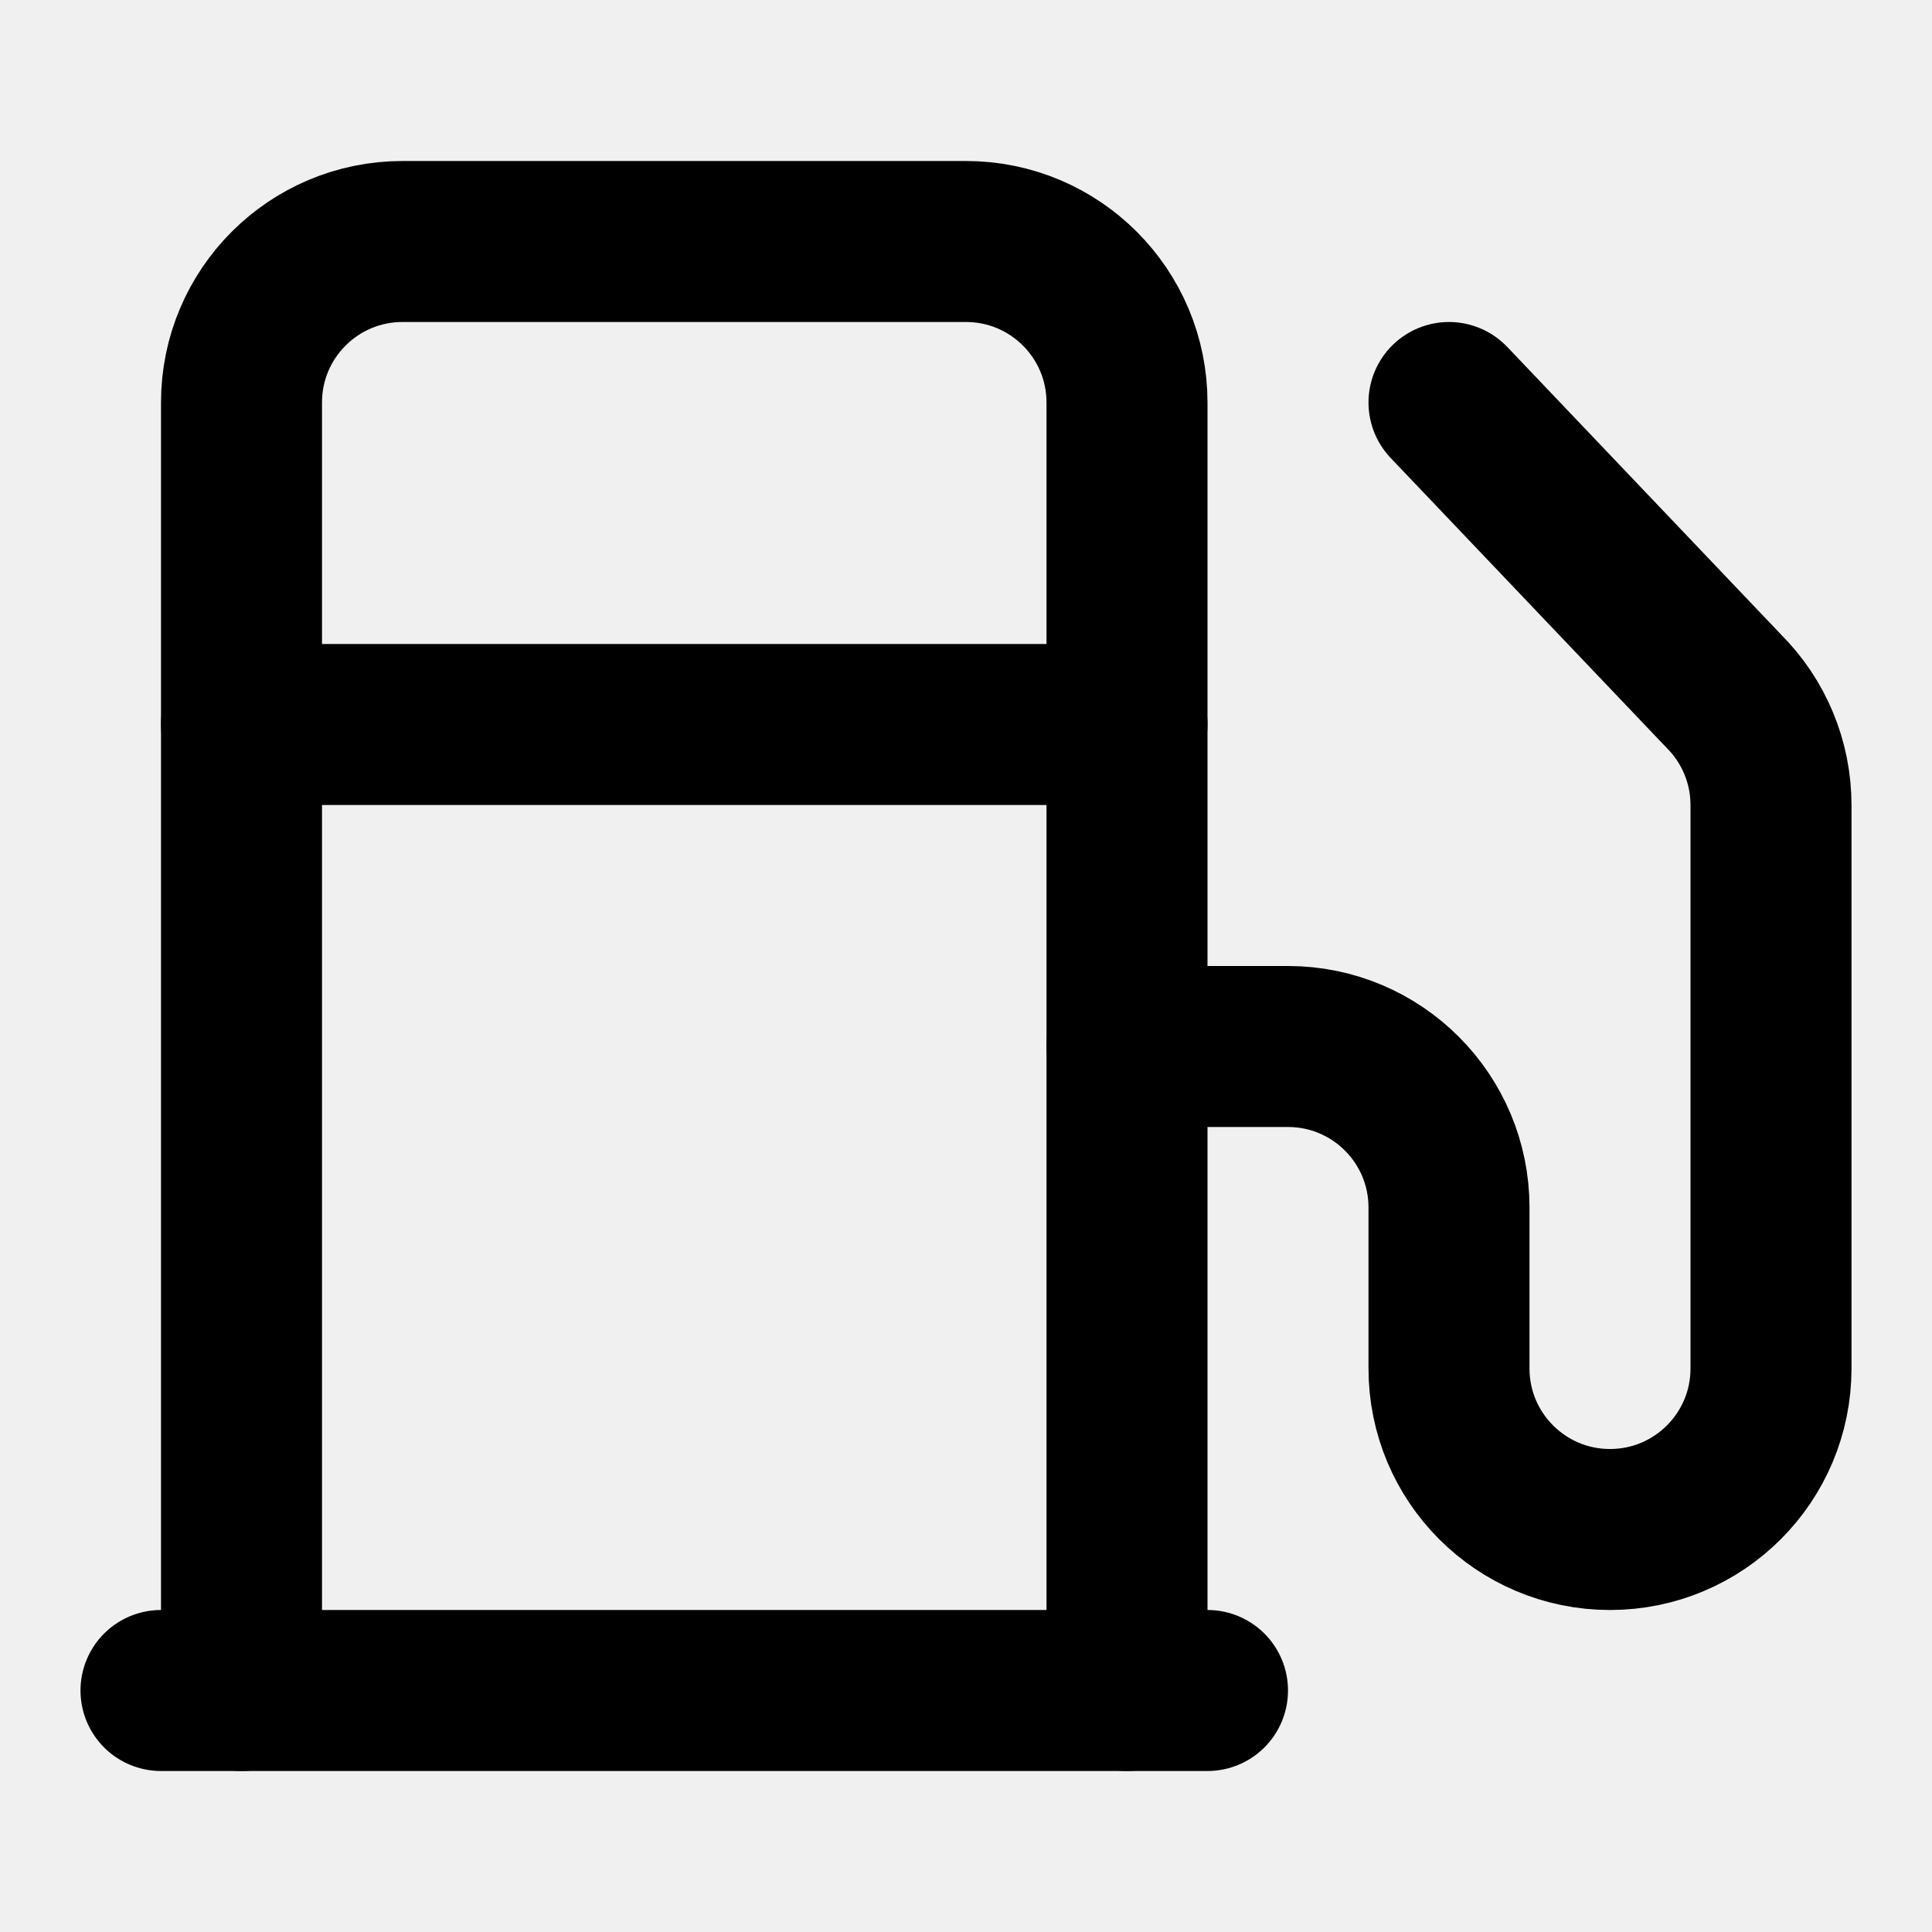
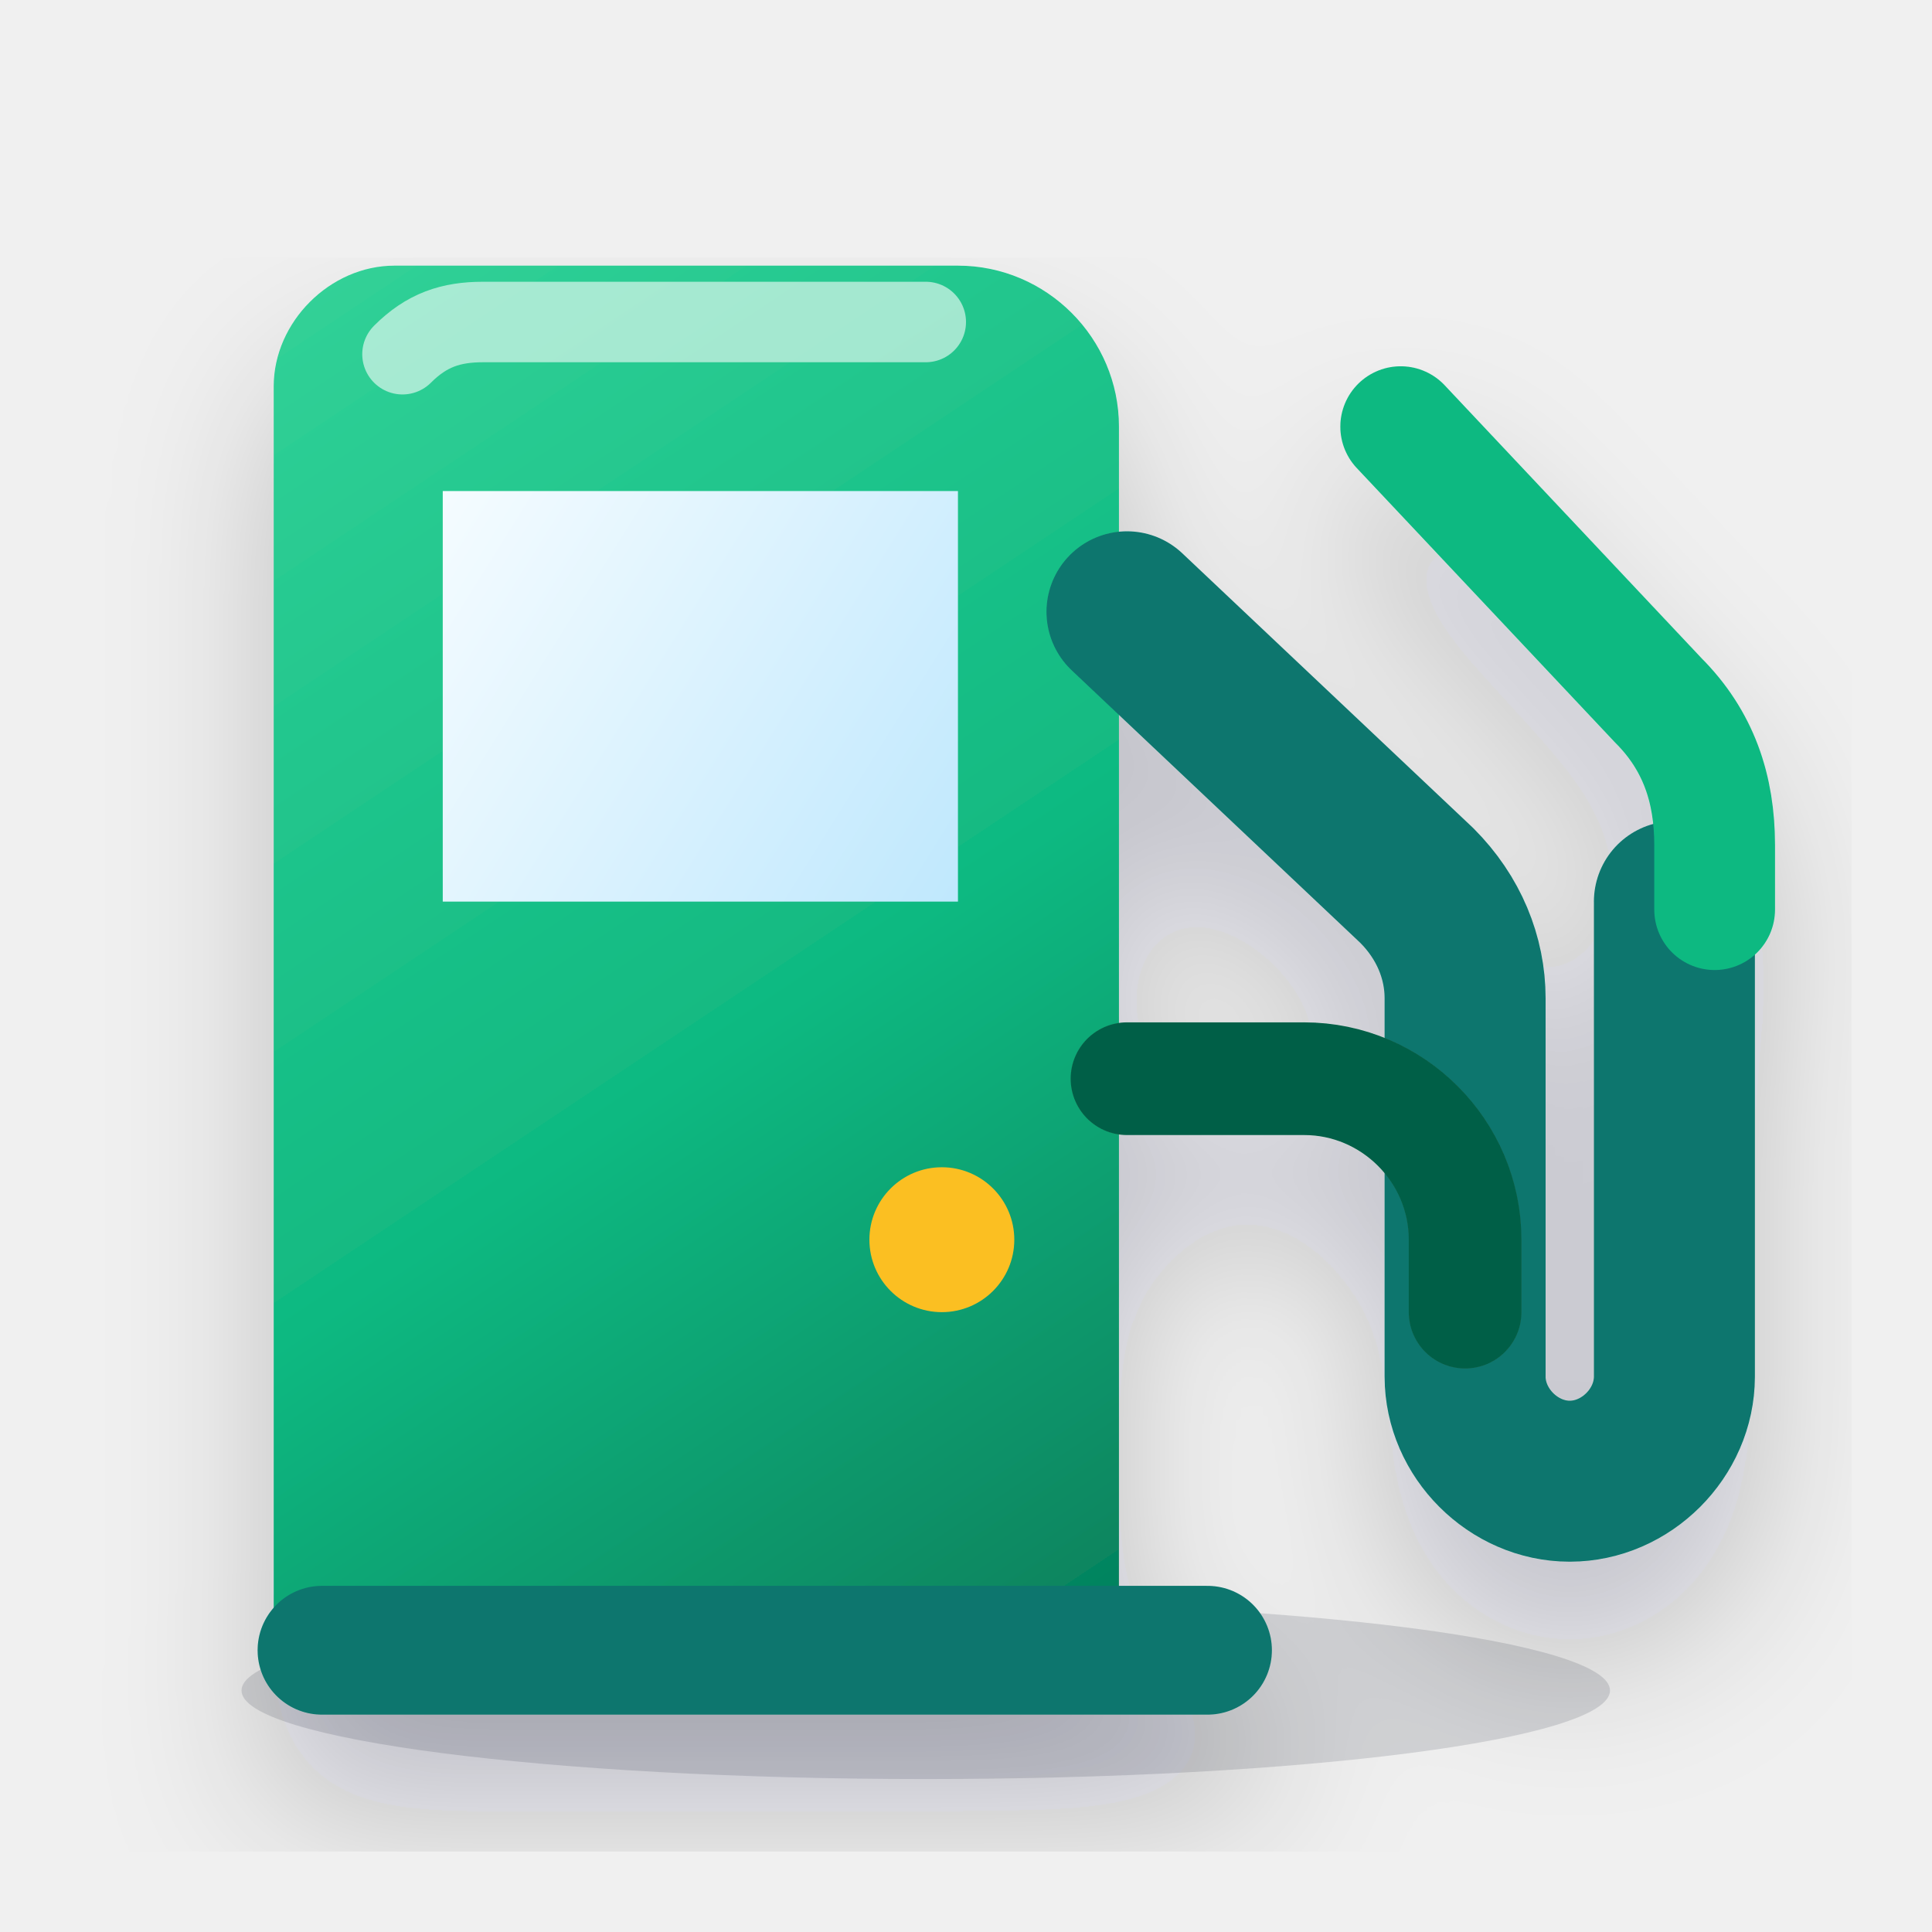
- <svg xmlns="http://www.w3.org/2000/svg" width="24" height="24" viewBox="0 0 24 24" fill="none" stroke="currentColor" stroke-width="2" stroke-linecap="round" stroke-linejoin="round" class="lucide lucide-fuel-icon lucide-fuel">
-   <path d="M14 13h2a2 2 0 0 1 2 2v2a2 2 0 0 0 4 0v-6.998a2 2 0 0 0-.59-1.42L18 5" />
-   <path d="M14 21V5a2 2 0 0 0-2-2H5a2 2 0 0 0-2 2v16" />
-   <path d="M2 21h13" />
-   <path d="M3 9h11" />
+ <svg xmlns="http://www.w3.org/2000/svg" width="24" height="24" viewBox="0 0 24 24" fill="none" class="icon icon-fuel-3d">
+   <defs>
+     <linearGradient id="pump" x1="3" y1="3" x2="15" y2="21" gradientUnits="userSpaceOnUse">
+       <stop offset="0" stop-color="#34D399" />
+       <stop offset=".54" stop-color="#10B981" />
+       <stop offset="1" stop-color="#047857" />
+     </linearGradient>
+     <linearGradient id="screen" x1="5" y1="6" x2="13" y2="11" gradientUnits="userSpaceOnUse">
+       <stop offset="0" stop-color="#F8FDFF" />
+       <stop offset="1" stop-color="#BAE6FD" />
+     </linearGradient>
+     <filter id="softShadow" x="1" y="2" width="22" height="21" color-interpolation-filters="sRGB" filterUnits="userSpaceOnUse">
+       <feDropShadow dx="0" dy="1.2" stdDeviation="1" flood-color="#0F172A" flood-opacity=".2" />
+     </filter>
+   </defs>
+   <ellipse cx="11.5" cy="21" rx="8.5" ry="1.1" fill="#0F172A" opacity=".14" />
+   <g filter="url(#softShadow)">
+     <path d="M4.9 3.3h7c1.1 0 2 .9 2 2v15.2H3.4V4.8c0-.8.7-1.5 1.5-1.5Z" fill="url(#pump)" />
+     <path d="M5.5 6.1h6.4v5.1H5.5z" fill="url(#screen)" rx=".8" />
+     <path d="M4 20.5h11" stroke="#0F766E" stroke-linecap="round" stroke-width="1.6" />
+     <path d="M14 7.6 17.6 11c.4.4.6.9.6 1.4v4.7c0 .7.6 1.3 1.3 1.3s1.3-.6 1.3-1.3v-5.9" stroke="#0F766E" stroke-linecap="round" stroke-linejoin="round" stroke-width="2" />
+     <path d="m17.4 5.3 3.2 3.4c.5.5.7 1.1.7 1.8v.8" stroke="#10B981" stroke-linecap="round" stroke-linejoin="round" stroke-width="1.5" />
+     <path d="M14 13.4h2.2c1.1 0 2 .9 2 2v.9" stroke="#065F46" stroke-linecap="round" stroke-width="1.4" />
+     <path d="M5 4.4c.3-.3.6-.4 1-.4h5.5" stroke="#FFFFFF" stroke-linecap="round" stroke-width="1" opacity=".58" />
+     <circle cx="11.7" cy="15.4" r=".9" fill="#FBBF24" />
+   </g>
</svg>
